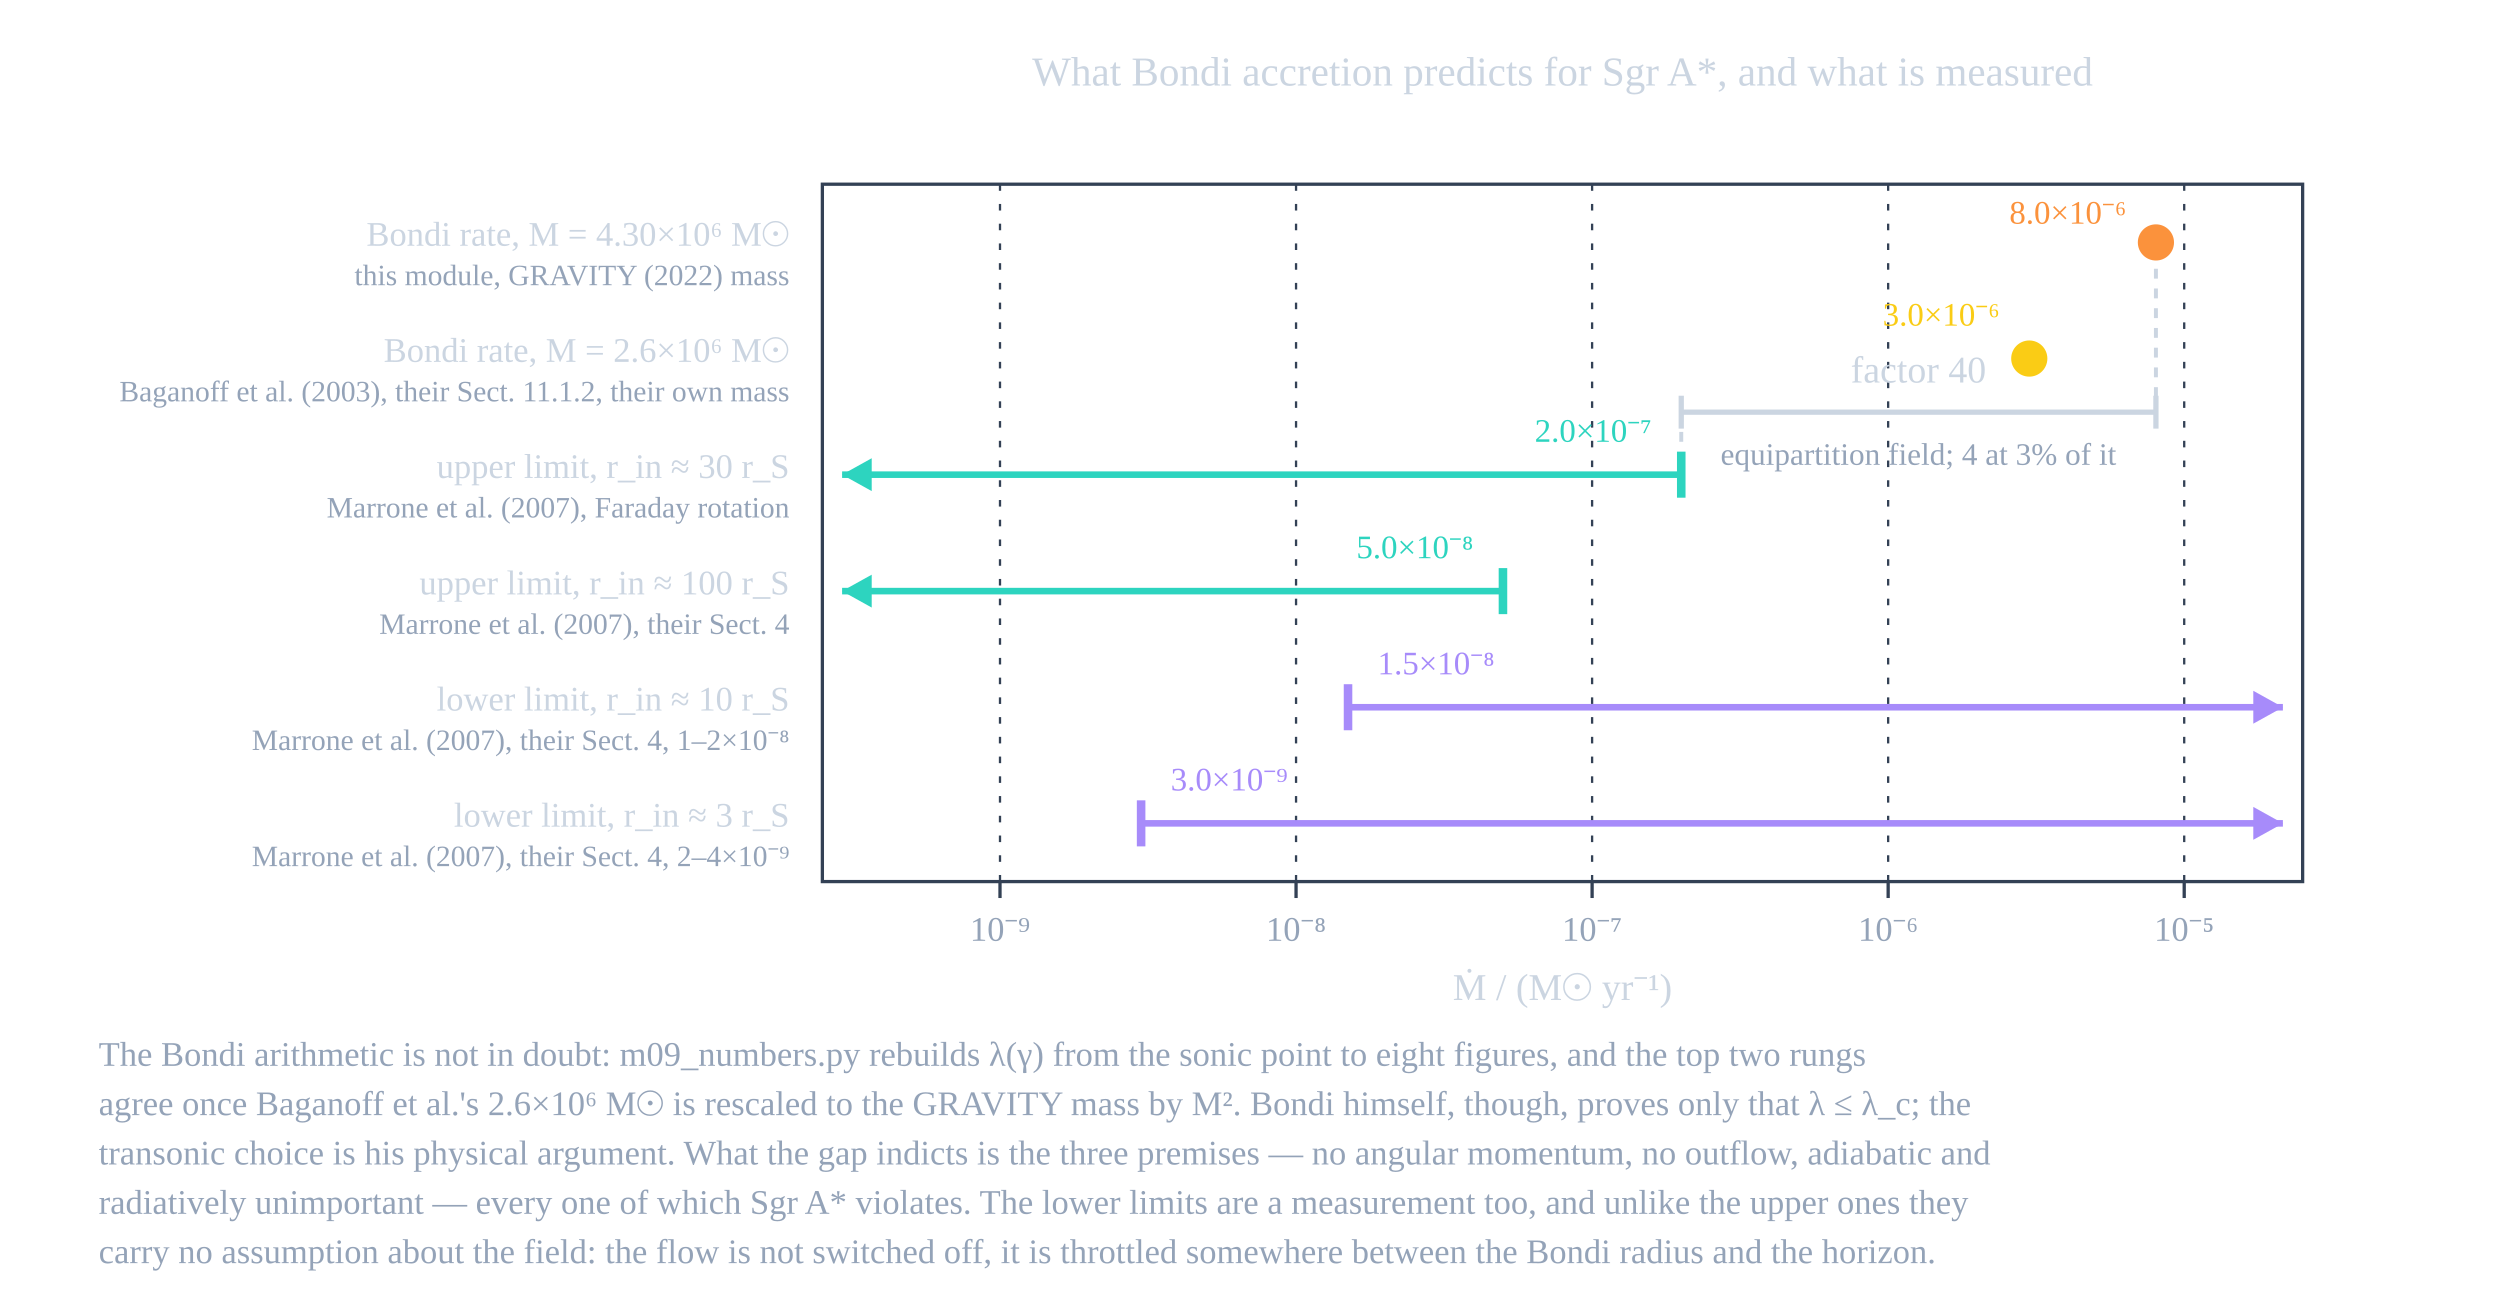
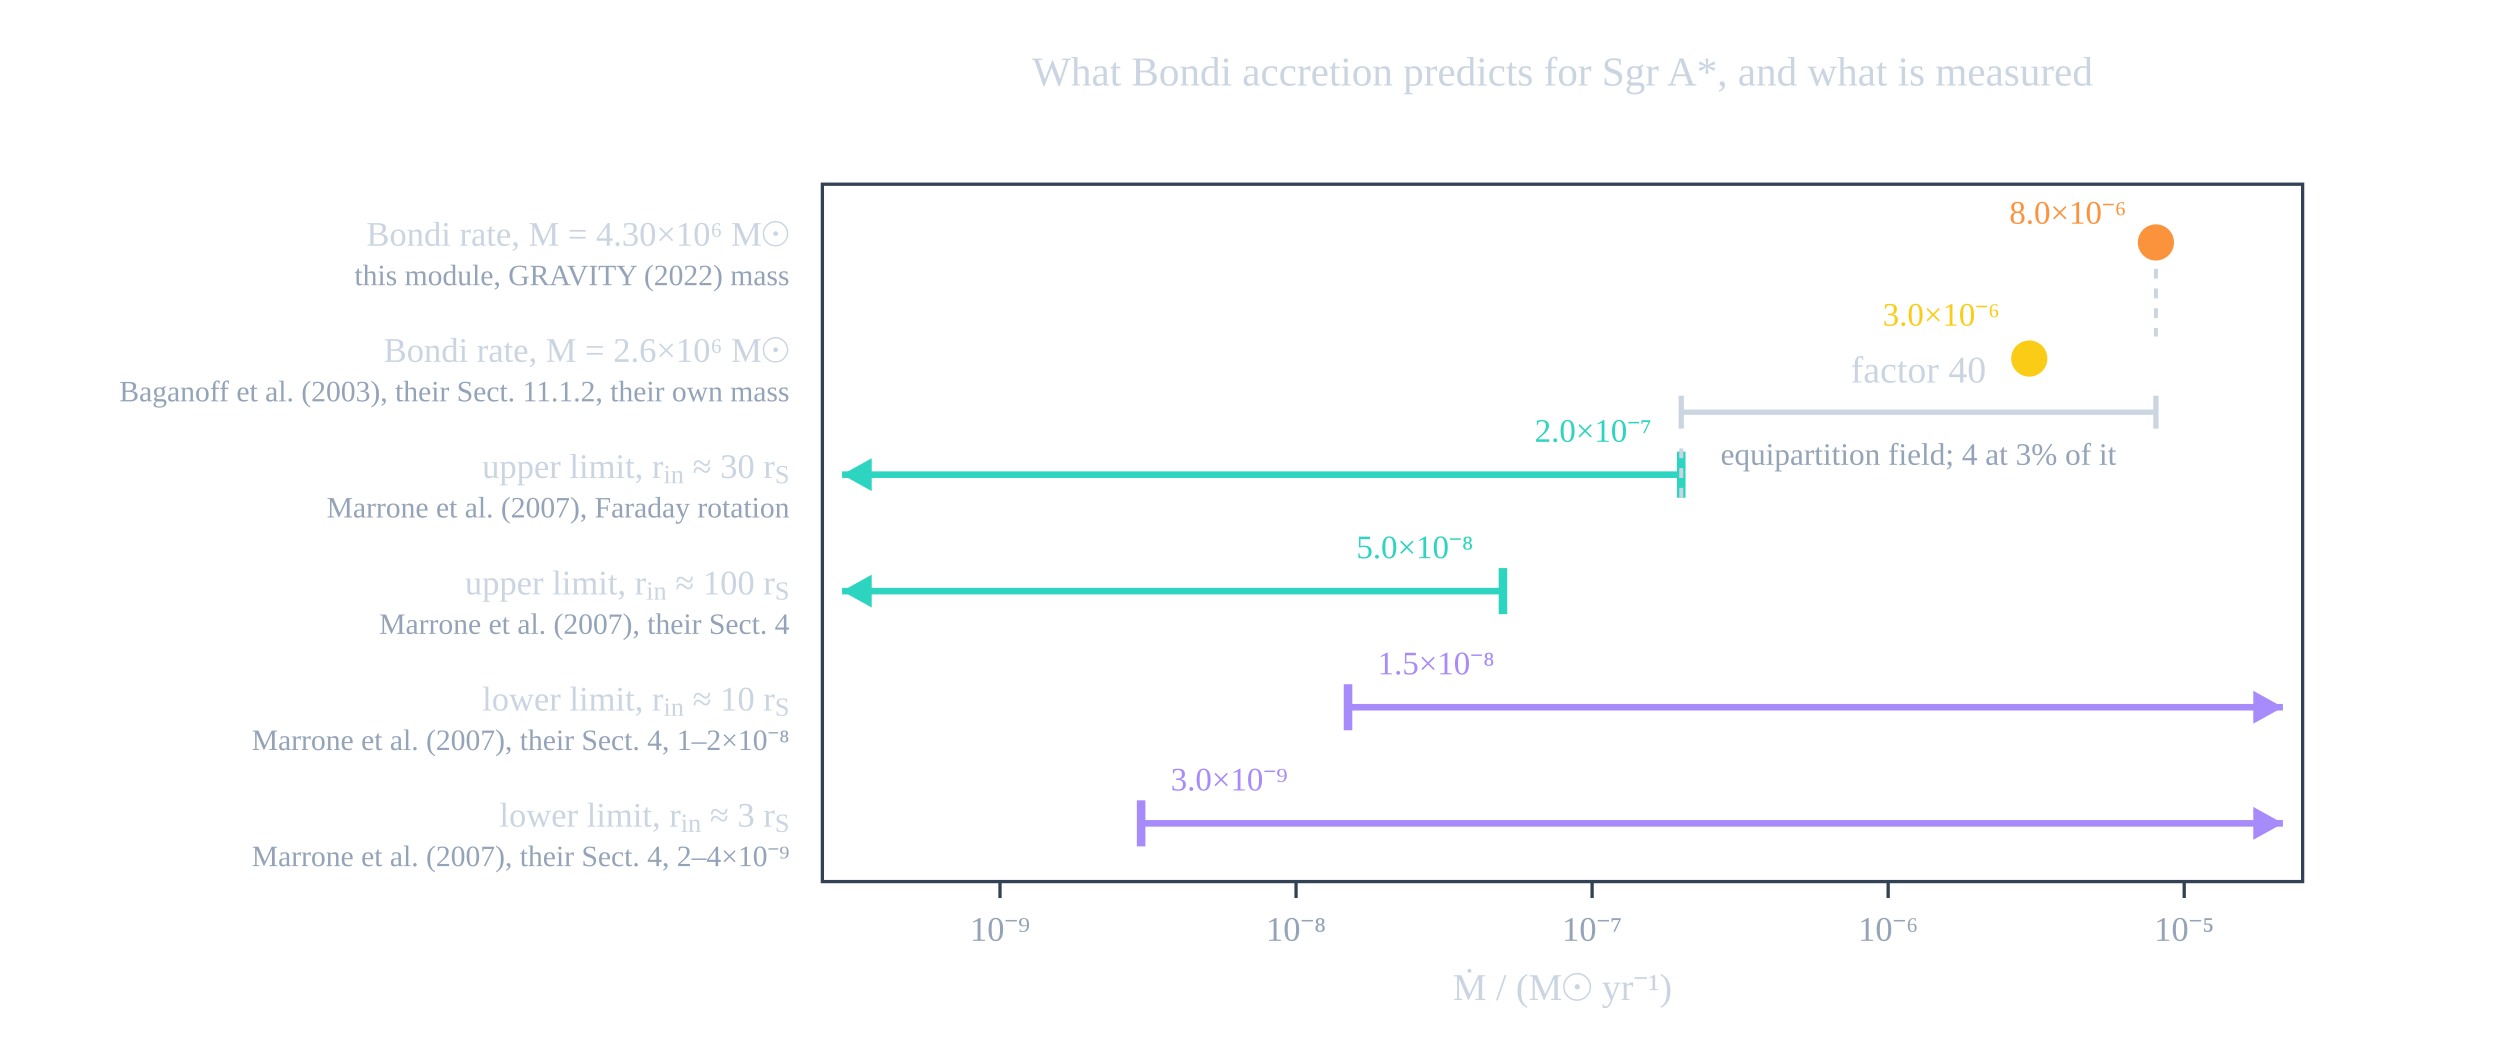
- <svg class="setupfig" viewBox="0 0 760 400" width="100%" role="img" aria-label="A logarithmic axis of accretion rate onto Sagittarius A star in solar masses per year, from ten to the minus nine and a half to ten to the minus four and a half. Six rungs. The two highest are the Bondi rate computed from the measured gas density and temperature, at eight times ten to the minus six and three times ten to the minus six. Below them, four limits from Faraday rotation: two upper limits at two times ten to the minus seven and five times ten to the minus eight, and two lower limits at one and a half times ten to the minus eight and three times ten to the minus nine. The gap between the Bondi rate and the highest upper limit is a factor of forty, but that upper limit assumes a magnetic field near equipartition strength; at three per cent of equipartition the same rotation measure allows a rate ten times higher and the gap is a factor of four. The two lower limits carry no such condition.">
+ <svg class="setupfig" viewBox="0 0 760 316" width="100%" role="img" aria-label="A logarithmic axis of accretion rate onto Sagittarius A star in solar masses per year, from ten to the minus nine and a half to ten to the minus four and a half. Six rungs. The two highest are the Bondi rate computed from the measured gas density and temperature, at eight times ten to the minus six and three times ten to the minus six. Below them, four limits from Faraday rotation: two upper limits at two times ten to the minus seven and five times ten to the minus eight, and two lower limits at one and a half times ten to the minus eight and three times ten to the minus nine. The gap between the Bondi rate and the highest upper limit is a factor of forty, but that upper limit assumes a magnetic field near equipartition strength; at three per cent of equipartition the same rotation measure allows a rate ten times higher and the gap is a factor of four. The two lower limits carry no such condition.">
  <text x="475" y="26" font-size="12.5" text-anchor="middle" fill="#cbd5e1">What Bondi accretion predicts for Sgr A*, and what is measured</text>
  <rect x="250" y="56" width="450" height="212" fill="none" stroke="#334155" stroke-width="1" />
-   <line x1="304.0" y1="56" x2="304.0" y2="268" stroke="#334155" stroke-width="0.7" stroke-dasharray="2 4" />
  <line x1="304.0" y1="268" x2="304.0" y2="273" stroke="#334155" stroke-width="1" />
  <text x="304.0" y="286" font-size="10.5" text-anchor="middle" fill="#94a3b8">10⁻⁹</text>
-   <line x1="394.0" y1="56" x2="394.0" y2="268" stroke="#334155" stroke-width="0.7" stroke-dasharray="2 4" />
  <line x1="394.0" y1="268" x2="394.0" y2="273" stroke="#334155" stroke-width="1" />
  <text x="394.0" y="286" font-size="10.5" text-anchor="middle" fill="#94a3b8">10⁻⁸</text>
-   <line x1="484.0" y1="56" x2="484.0" y2="268" stroke="#334155" stroke-width="0.7" stroke-dasharray="2 4" />
  <line x1="484.0" y1="268" x2="484.0" y2="273" stroke="#334155" stroke-width="1" />
  <text x="484.0" y="286" font-size="10.5" text-anchor="middle" fill="#94a3b8">10⁻⁷</text>
-   <line x1="574.0" y1="56" x2="574.0" y2="268" stroke="#334155" stroke-width="0.7" stroke-dasharray="2 4" />
  <line x1="574.0" y1="268" x2="574.0" y2="273" stroke="#334155" stroke-width="1" />
  <text x="574.0" y="286" font-size="10.5" text-anchor="middle" fill="#94a3b8">10⁻⁶</text>
-   <line x1="664.0" y1="56" x2="664.0" y2="268" stroke="#334155" stroke-width="0.7" stroke-dasharray="2 4" />
  <line x1="664.0" y1="268" x2="664.0" y2="273" stroke="#334155" stroke-width="1" />
  <text x="664.0" y="286" font-size="10.5" text-anchor="middle" fill="#94a3b8">10⁻⁵</text>
  <text x="475" y="304" font-size="11.5" text-anchor="middle" fill="#cbd5e1">Ṁ / (M☉ yr⁻¹)</text>
  <text x="240" y="74.7" font-size="10.5" text-anchor="end" fill="#cbd5e1">Bondi rate, M = 4.30×10⁶ M☉</text>
  <text x="240" y="86.7" font-size="9" text-anchor="end" fill="#94a3b8">this module, GRAVITY (2022) mass</text>
  <circle cx="655.4" cy="73.7" r="5.5" fill="#fb923c" />
  <text x="646.4" y="68.0" font-size="10" text-anchor="end" fill="#fb923c">8.0×10⁻⁶</text>
  <text x="240" y="110.0" font-size="10.5" text-anchor="end" fill="#cbd5e1">Bondi rate, M = 2.6×10⁶ M☉</text>
  <text x="240" y="122.0" font-size="9" text-anchor="end" fill="#94a3b8">Baganoff et al. (2003), their Sect. 11.1.2, their own mass</text>
  <circle cx="616.9" cy="109.0" r="5.5" fill="#facc15" />
  <text x="607.9" y="99.0" font-size="10" text-anchor="end" fill="#facc15">3.0×10⁻⁶</text>
-   <text x="240" y="145.3" font-size="10.5" text-anchor="end" fill="#cbd5e1">upper limit, r_in ≈ 30 r_S</text>
+   <text x="240" y="145.3" font-size="10.5" text-anchor="end" fill="#cbd5e1">upper limit, r<tspan baseline-shift="sub" font-size="8">in</tspan> ≈ 30 r<tspan baseline-shift="sub" font-size="8">S</tspan>
+   </text>
  <text x="240" y="157.3" font-size="9" text-anchor="end" fill="#94a3b8">Marrone et al. (2007), Faraday rotation</text>
  <line x1="511.1" y1="144.3" x2="256.0" y2="144.3" stroke="#2dd4bf" stroke-width="2" />
  <line x1="511.1" y1="137.3" x2="511.1" y2="151.3" stroke="#2dd4bf" stroke-width="2.6" />
  <path d="M 256.0,144.3 L 265.0,139.3 L 265.0,149.3 Z" fill="#2dd4bf" />
  <text x="502.1" y="134.3" font-size="10" text-anchor="end" fill="#2dd4bf">2.0×10⁻⁷</text>
-   <text x="240" y="180.7" font-size="10.5" text-anchor="end" fill="#cbd5e1">upper limit, r_in ≈ 100 r_S</text>
+   <text x="240" y="180.7" font-size="10.5" text-anchor="end" fill="#cbd5e1">upper limit, r<tspan baseline-shift="sub" font-size="8">in</tspan> ≈ 100 r<tspan baseline-shift="sub" font-size="8">S</tspan>
+   </text>
  <text x="240" y="192.7" font-size="9" text-anchor="end" fill="#94a3b8">Marrone et al. (2007), their Sect. 4</text>
  <line x1="456.9" y1="179.7" x2="256.0" y2="179.7" stroke="#2dd4bf" stroke-width="2" />
  <line x1="456.9" y1="172.7" x2="456.9" y2="186.7" stroke="#2dd4bf" stroke-width="2.6" />
  <path d="M 256.0,179.7 L 265.0,174.7 L 265.0,184.7 Z" fill="#2dd4bf" />
  <text x="447.9" y="169.7" font-size="10" text-anchor="end" fill="#2dd4bf">5.0×10⁻⁸</text>
-   <text x="240" y="216.0" font-size="10.5" text-anchor="end" fill="#cbd5e1">lower limit, r_in ≈ 10 r_S</text>
+   <text x="240" y="216.0" font-size="10.5" text-anchor="end" fill="#cbd5e1">lower limit, r<tspan baseline-shift="sub" font-size="8">in</tspan> ≈ 10 r<tspan baseline-shift="sub" font-size="8">S</tspan>
+   </text>
  <text x="240" y="228.0" font-size="9" text-anchor="end" fill="#94a3b8">Marrone et al. (2007), their Sect. 4, 1–2×10⁻⁸</text>
  <line x1="409.8" y1="215.0" x2="694.0" y2="215.0" stroke="#a78bfa" stroke-width="2" />
  <line x1="409.8" y1="208.0" x2="409.8" y2="222.0" stroke="#a78bfa" stroke-width="2.6" />
  <path d="M 694.0,215.0 L 685.0,210.0 L 685.0,220.0 Z" fill="#a78bfa" />
  <text x="418.8" y="205.0" font-size="10" text-anchor="start" fill="#a78bfa">1.5×10⁻⁸</text>
-   <text x="240" y="251.3" font-size="10.5" text-anchor="end" fill="#cbd5e1">lower limit, r_in ≈ 3 r_S</text>
+   <text x="240" y="251.3" font-size="10.5" text-anchor="end" fill="#cbd5e1">lower limit, r<tspan baseline-shift="sub" font-size="8">in</tspan> ≈ 3 r<tspan baseline-shift="sub" font-size="8">S</tspan>
+   </text>
  <text x="240" y="263.3" font-size="9" text-anchor="end" fill="#94a3b8">Marrone et al. (2007), their Sect. 4, 2–4×10⁻⁹</text>
  <line x1="346.9" y1="250.3" x2="694.0" y2="250.3" stroke="#a78bfa" stroke-width="2" />
  <line x1="346.9" y1="243.3" x2="346.9" y2="257.3" stroke="#a78bfa" stroke-width="2.6" />
  <path d="M 694.0,250.3 L 685.0,245.3 L 685.0,255.3 Z" fill="#a78bfa" />
  <text x="355.9" y="240.3" font-size="10" text-anchor="start" fill="#a78bfa">3.0×10⁻⁹</text>
  <line x1="511.1" y1="125.3" x2="655.4" y2="125.3" stroke="#cbd5e1" stroke-width="1.6" />
-   <line x1="655.4" y1="81.7" x2="655.4" y2="125.3" stroke="#cbd5e1" stroke-width="1.2" stroke-dasharray="3 3" />
-   <line x1="511.1" y1="125.3" x2="511.1" y2="136.3" stroke="#cbd5e1" stroke-width="1.2" stroke-dasharray="3 3" />
+   <line x1="655.4" y1="81.7" x2="655.4" y2="102.3" stroke="#cbd5e1" stroke-width="1.2" stroke-dasharray="3 3" />
+   <line x1="511.1" y1="151.3" x2="511.1" y2="136.3" stroke="#cbd5e1" stroke-width="1.2" stroke-dasharray="3 3" />
  <line x1="655.4" y1="120.3" x2="655.4" y2="130.3" stroke="#cbd5e1" stroke-width="1.6" />
  <line x1="511.1" y1="120.3" x2="511.1" y2="130.3" stroke="#cbd5e1" stroke-width="1.6" />
  <text x="583.2" y="116.3" font-size="11.5" text-anchor="middle" fill="#cbd5e1">factor 40</text>
  <text x="583.2" y="141.3" font-size="9.5" text-anchor="middle" fill="#94a3b8">equipartition field; 4 at 3% of it</text>
-   <text x="30" y="324" font-size="10.5" fill="#94a3b8">The Bondi arithmetic is not in doubt: m09_numbers.py rebuilds λ(γ) from the sonic point to eight figures, and the top two rungs</text>
-   <text x="30" y="339" font-size="10.5" fill="#94a3b8">agree once Baganoff et al.'s 2.6×10⁶ M☉ is rescaled to the GRAVITY mass by M². Bondi himself, though, proves only that λ ≤ λ_c; the</text>
-   <text x="30" y="354" font-size="10.5" fill="#94a3b8">transonic choice is his physical argument. What the gap indicts is the three premises — no angular momentum, no outflow, adiabatic and</text>
-   <text x="30" y="369" font-size="10.5" fill="#94a3b8">radiatively unimportant — every one of which Sgr A* violates. The lower limits are a measurement too, and unlike the upper ones they</text>
-   <text x="30" y="384" font-size="10.5" fill="#94a3b8">carry no assumption about the field: the flow is not switched off, it is throttled somewhere between the Bondi radius and the horizon.</text>
</svg>
